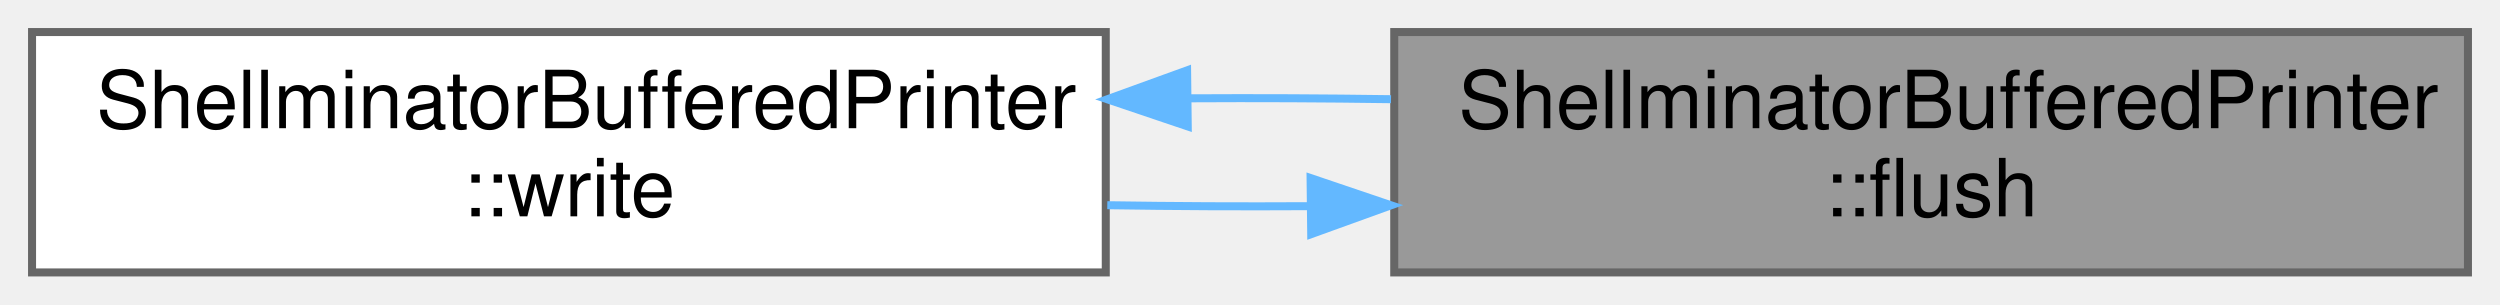
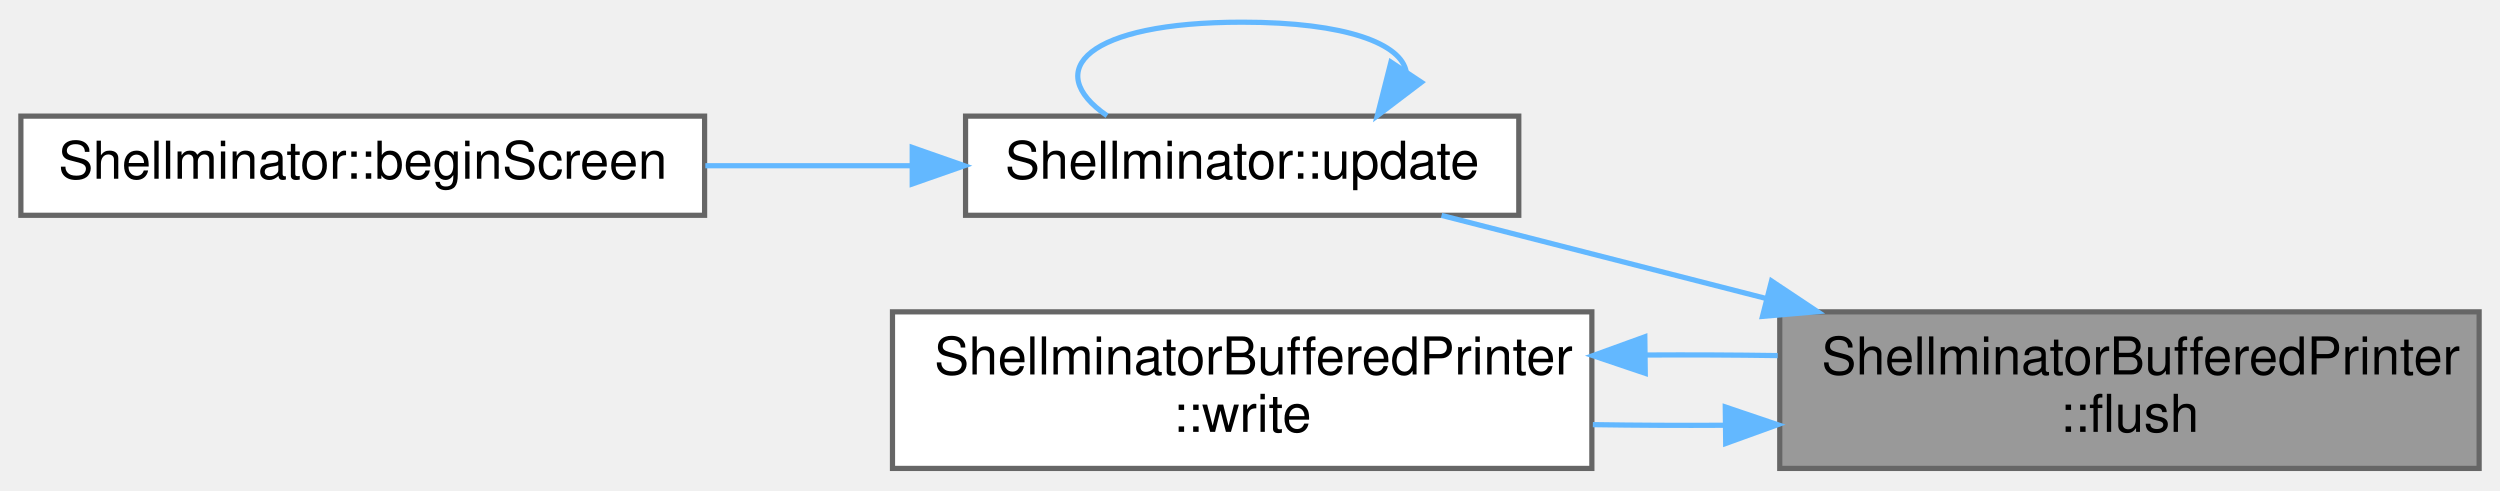
- <svg xmlns="http://www.w3.org/2000/svg" xmlns:xlink="http://www.w3.org/1999/xlink" width="312pt" height="38pt" viewBox="0.00 0.00 312.00 38.00">
-   <g id="graph0" class="graph" transform="scale(1 1) rotate(0) translate(4 34)">
+ <svg xmlns="http://www.w3.org/2000/svg" xmlns:xlink="http://www.w3.org/1999/xlink" width="479pt" height="94pt" viewBox="0.00 0.00 479.00 93.50">
+   <g id="graph0" class="graph" transform="scale(1 1) rotate(0) translate(4 89.5)">
    <g id="node1" class="node">
      <g id="a_node1">
        <a xlink:title="Flush the channel.">
-           <polygon fill="#999999" stroke="#666666" points="304,-30 170,-30 170,0 304,0 304,-30" />
-           <text text-anchor="start" x="178" y="-18" font-family="Helvetica,sans-Serif" font-size="10.00">ShellminatorBufferedPrinter</text>
-           <text text-anchor="middle" x="237" y="-7" font-family="Helvetica,sans-Serif" font-size="10.00">::flush</text>
+           <polygon fill="#999999" stroke="#666666" points="471,-30 337,-30 337,0 471,0 471,-30" />
+           <text text-anchor="start" x="345" y="-18" font-family="Helvetica,sans-Serif" font-size="10.00">ShellminatorBufferedPrinter</text>
+           <text text-anchor="middle" x="404" y="-7" font-family="Helvetica,sans-Serif" font-size="10.00">::flush</text>
        </a>
      </g>
    </g>
    <g id="node2" class="node">
      <g id="a_node2">
-         <a xlink:href="class_shellminator_buffered_printer.html#aee1df8e705fbfc3ec1fe752b1a7e37a2" target="_top" xlink:title="Write one byte to the channel.">
-           <polygon fill="white" stroke="#666666" points="134,-30 0,-30 0,0 134,0 134,-30" />
-           <text text-anchor="start" x="8" y="-18" font-family="Helvetica,sans-Serif" font-size="10.00">ShellminatorBufferedPrinter</text>
-           <text text-anchor="middle" x="67" y="-7" font-family="Helvetica,sans-Serif" font-size="10.00">::write</text>
+         <a xlink:href="class_shellminator.html#a3f8933d5b0360a3f4b3bff32e12a77d1" target="_top" xlink:title="Update function.">
+           <polygon fill="white" stroke="#666666" points="287,-67.5 181,-67.5 181,-48.5 287,-48.5 287,-67.5" />
+           <text text-anchor="middle" x="234" y="-55.5" font-family="Helvetica,sans-Serif" font-size="10.00">Shellminator::update</text>
        </a>
      </g>
    </g>
    <g id="edge1" class="edge">
-       <path fill="none" stroke="#63b8ff" d="M159.41,-8.27C150.99,-8.22 142.47,-8.26 134.19,-8.39" />
-       <polygon fill="#63b8ff" stroke="#63b8ff" points="159.56,-11.78 169.6,-8.38 159.64,-4.78 159.56,-11.78" />
+       <path fill="none" stroke="#63b8ff" d="M334.28,-32.59C313.04,-38.03 290.46,-43.81 272.2,-48.48" />
+       <polygon fill="#63b8ff" stroke="#63b8ff" points="335.42,-35.91 344.24,-30.04 333.69,-29.13 335.42,-35.91" />
+     </g>
+     <g id="node4" class="node">
+       <g id="a_node4">
+         <a xlink:href="class_shellminator_buffered_printer.html#aee1df8e705fbfc3ec1fe752b1a7e37a2" target="_top" xlink:title="Write one byte to the channel.">
+           <polygon fill="white" stroke="#666666" points="301,-30 167,-30 167,0 301,0 301,-30" />
+           <text text-anchor="start" x="175" y="-18" font-family="Helvetica,sans-Serif" font-size="10.00">ShellminatorBufferedPrinter</text>
+           <text text-anchor="middle" x="234" y="-7" font-family="Helvetica,sans-Serif" font-size="10.00">::write</text>
+         </a>
+       </g>
+     </g>
+     <g id="edge4" class="edge">
+       <path fill="none" stroke="#63b8ff" d="M326.41,-8.27C317.99,-8.22 309.47,-8.26 301.19,-8.39" />
+       <polygon fill="#63b8ff" stroke="#63b8ff" points="326.56,-11.78 336.6,-8.38 326.64,-4.78 326.56,-11.78" />
+     </g>
+     <g id="edge3" class="edge">
+       <path fill="none" stroke="#63b8ff" d="M265.44,-75.95C264.54,-81.32 254.06,-85.5 234,-85.5 204.14,-85.5 195.51,-76.23 208.11,-67.58" />
+       <polygon fill="#63b8ff" stroke="#63b8ff" points="268.34,-73.99 259.89,-67.58 262.5,-77.85 268.34,-73.99" />
+     </g>
+     <g id="node3" class="node">
+       <g id="a_node3">
+         <a xlink:href="class_shellminator.html#a614043dd51087e5867950f5a52756681" target="_top" xlink:title="Register Screen object to draw.">
+           <polygon fill="white" stroke="#666666" points="131,-67.5 0,-67.5 0,-48.5 131,-48.5 131,-67.5" />
+           <text text-anchor="middle" x="65.5" y="-55.5" font-family="Helvetica,sans-Serif" font-size="10.00">Shellminator::beginScreen</text>
+         </a>
+       </g>
    </g>
    <g id="edge2" class="edge">
-       <path fill="none" stroke="#63b8ff" d="M144.38,-21.73C152.8,-21.78 161.32,-21.74 169.6,-21.62" />
-       <polygon fill="#63b8ff" stroke="#63b8ff" points="144.23,-18.22 134.19,-21.61 144.15,-25.22 144.23,-18.22" />
+       <path fill="none" stroke="#63b8ff" d="M170.61,-58C157.72,-58 144.11,-58 131.14,-58" />
+       <polygon fill="#63b8ff" stroke="#63b8ff" points="170.78,-61.5 180.78,-58 170.78,-54.5 170.78,-61.5" />
+     </g>
+     <g id="edge5" class="edge">
+       <path fill="none" stroke="#63b8ff" d="M311.38,-21.73C319.8,-21.78 328.32,-21.74 336.6,-21.62" />
+       <polygon fill="#63b8ff" stroke="#63b8ff" points="311.23,-18.22 301.19,-21.61 311.15,-25.22 311.23,-18.22" />
    </g>
  </g>
</svg>
